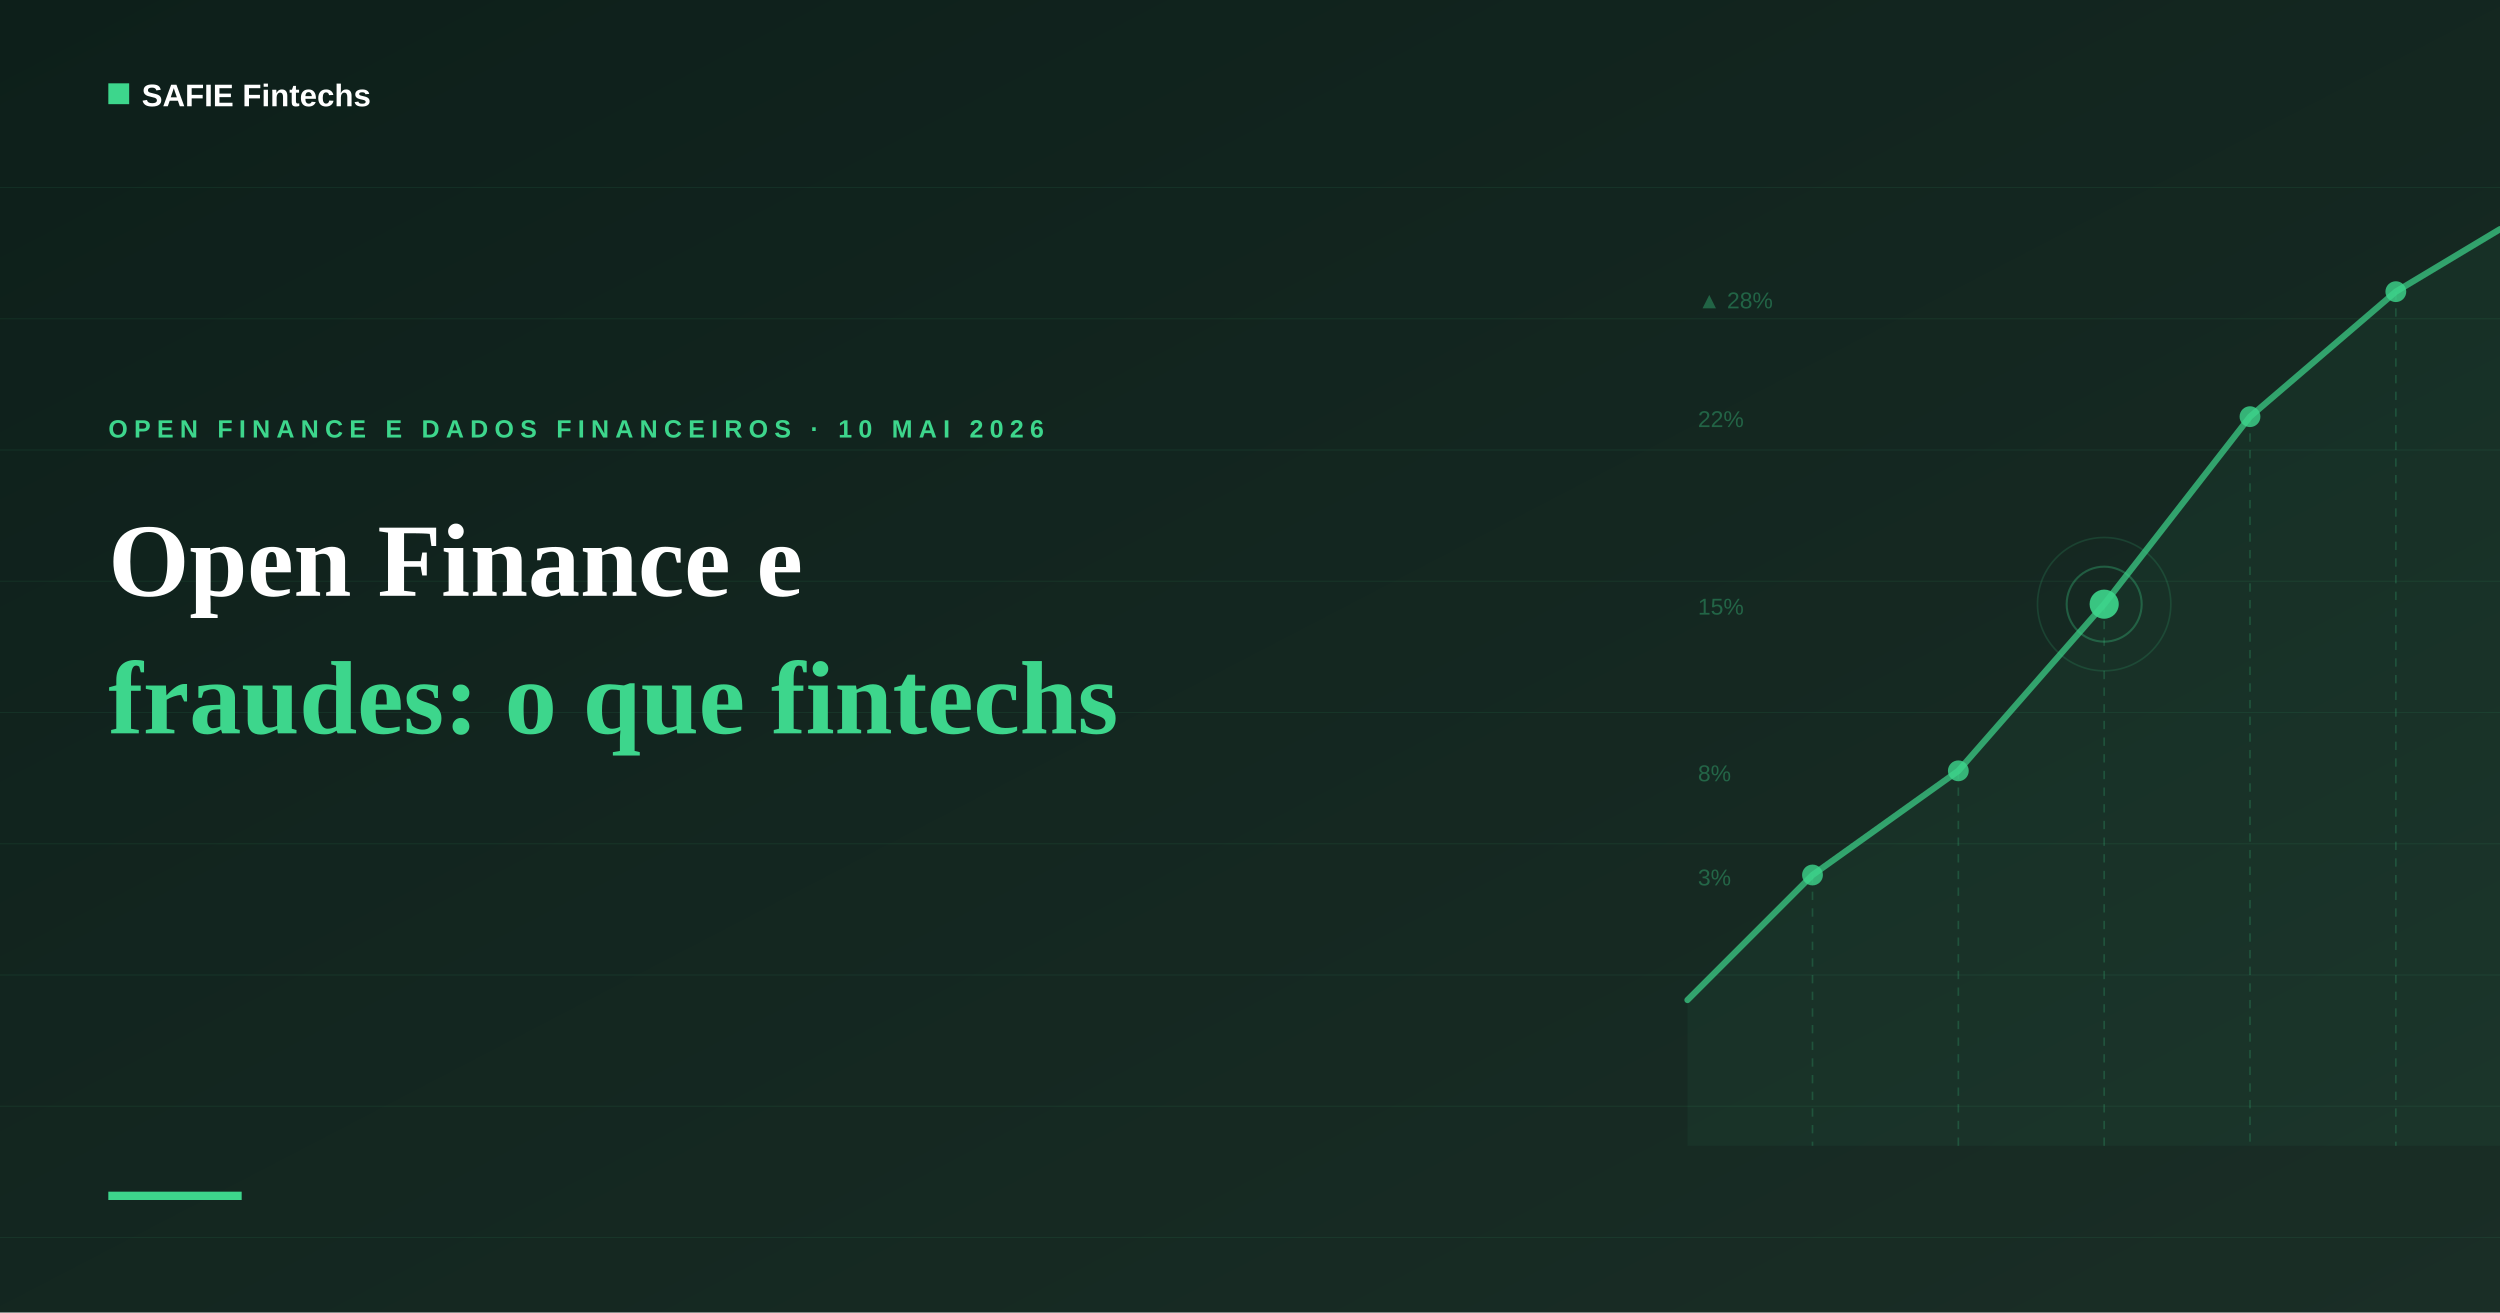
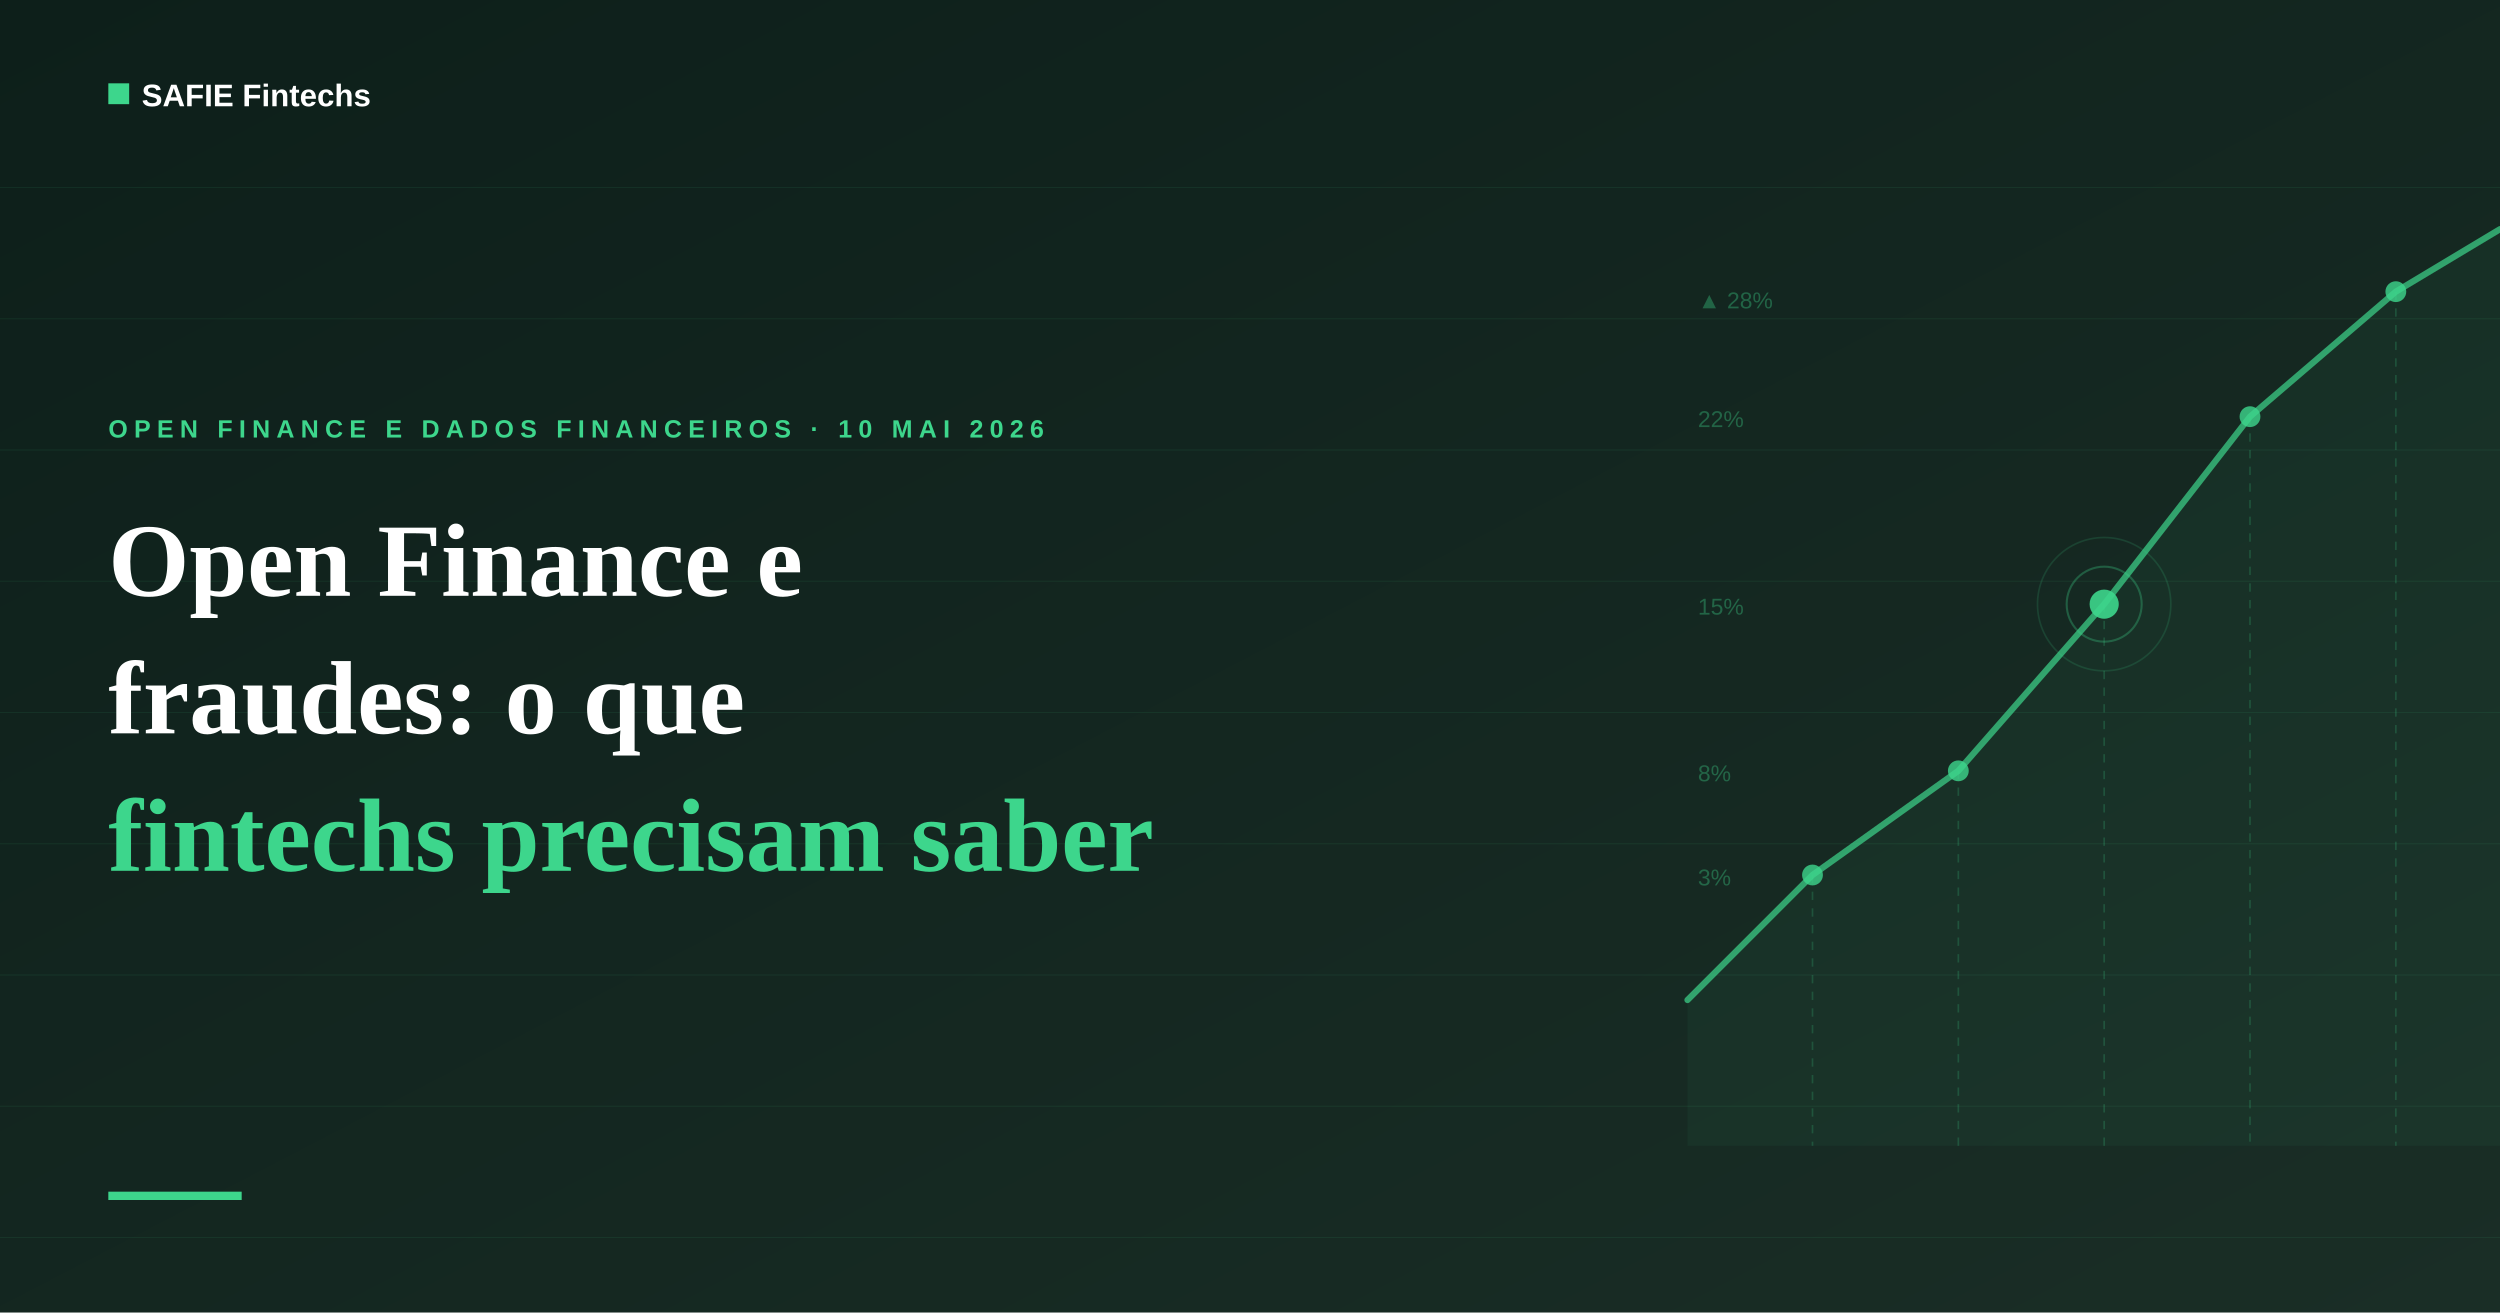
<svg xmlns="http://www.w3.org/2000/svg" viewBox="0 0 1200 630" width="1200" height="630">
  <defs>
    <linearGradient id="bg-grad" x1="0%" y1="0%" x2="100%" y2="100%">
      <stop offset="0%" stop-color="#0d1f1a" />
      <stop offset="100%" stop-color="#1a2e26" />
    </linearGradient>
  </defs>
  <rect width="1200" height="630" fill="url(#bg-grad)" />
  <g stroke="#3dd68c" stroke-width="0.5" opacity="0.08">
    <line x1="0" y1="90" x2="1200" y2="90" />
    <line x1="0" y1="153" x2="1200" y2="153" />
    <line x1="0" y1="216" x2="1200" y2="216" />
    <line x1="0" y1="279" x2="1200" y2="279" />
    <line x1="0" y1="342" x2="1200" y2="342" />
    <line x1="0" y1="405" x2="1200" y2="405" />
    <line x1="0" y1="468" x2="1200" y2="468" />
    <line x1="0" y1="531" x2="1200" y2="531" />
    <line x1="0" y1="594" x2="1200" y2="594" />
  </g>
  <path d="M 810 480 L 870 420 L 940 370 L 1010 290 L 1080 200 L 1150 140 L 1200 110 L 1200 550 L 810 550 Z" fill="#3dd68c" opacity="0.05" />
  <polyline points="810,480 870,420 940,370 1010,290 1080,200 1150,140 1200,110" fill="none" stroke="#3dd68c" stroke-width="3" stroke-linecap="round" stroke-linejoin="round" opacity="0.7" />
  <circle cx="870" cy="420" r="5" fill="#3dd68c" opacity="0.8" />
  <circle cx="940" cy="370" r="5" fill="#3dd68c" opacity="0.8" />
  <circle cx="1010" cy="290" r="7" fill="#3dd68c" opacity="0.9" />
  <circle cx="1080" cy="200" r="5" fill="#3dd68c" opacity="0.8" />
  <circle cx="1150" cy="140" r="5" fill="#3dd68c" opacity="0.8" />
  <circle cx="1010" cy="290" r="18" fill="none" stroke="#3dd68c" stroke-width="1" opacity="0.3" />
  <circle cx="1010" cy="290" r="32" fill="none" stroke="#3dd68c" stroke-width="0.8" opacity="0.15" />
  <g stroke="#3dd68c" stroke-width="0.8" stroke-dasharray="4,4" opacity="0.2">
    <line x1="870" y1="420" x2="870" y2="550" />
    <line x1="940" y1="370" x2="940" y2="550" />
    <line x1="1010" y1="290" x2="1010" y2="550" />
    <line x1="1080" y1="200" x2="1080" y2="550" />
    <line x1="1150" y1="140" x2="1150" y2="550" />
  </g>
  <g fill="#3dd68c" font-family="'DM Sans', Arial, sans-serif" font-size="11" opacity="0.35">
    <text x="815" y="148">▲ 28%</text>
    <text x="815" y="205">22%</text>
    <text x="815" y="295">15%</text>
    <text x="815" y="375">8%</text>
    <text x="815" y="425">3%</text>
  </g>
  <rect x="52" y="40" width="10" height="10" fill="#3dd68c" />
  <text x="68" y="51" fill="#ffffff" font-family="'DM Sans', Arial, sans-serif" font-size="15" font-weight="600">SAFIE Fintechs</text>
  <text x="52" y="210" fill="#3dd68c" font-family="'DM Sans', Arial, sans-serif" font-size="12" font-weight="600" letter-spacing="3">OPEN FINANCE E DADOS FINANCEIROS · 10 MAI 2026</text>
  <text x="52" y="286" fill="#ffffff" font-family="Georgia, 'Times New Roman', serif" font-size="50" font-weight="700">Open Finance e</text>
-   <text x="52" y="352" fill="#3dd68c" font-family="Georgia, 'Times New Roman', serif" font-size="50" font-weight="700">fraudes: o que fintechs</text>
-   <text x="52" y="418" fill="#3dd68c" font-family="Georgia, 'Times New Roman', serif" font-size="50" font-weight="700" />
+   <text x="52" y="352" fill="#ffffff" font-family="Georgia, 'Times New Roman', serif" font-size="50" font-weight="700">fraudes: o que</text>
+   <text x="52" y="418" fill="#3dd68c" font-family="Georgia, 'Times New Roman', serif" font-size="50" font-weight="700">fintechs precisam saber</text>
  <rect x="52" y="572" width="64" height="4" fill="#3dd68c" />
</svg>
